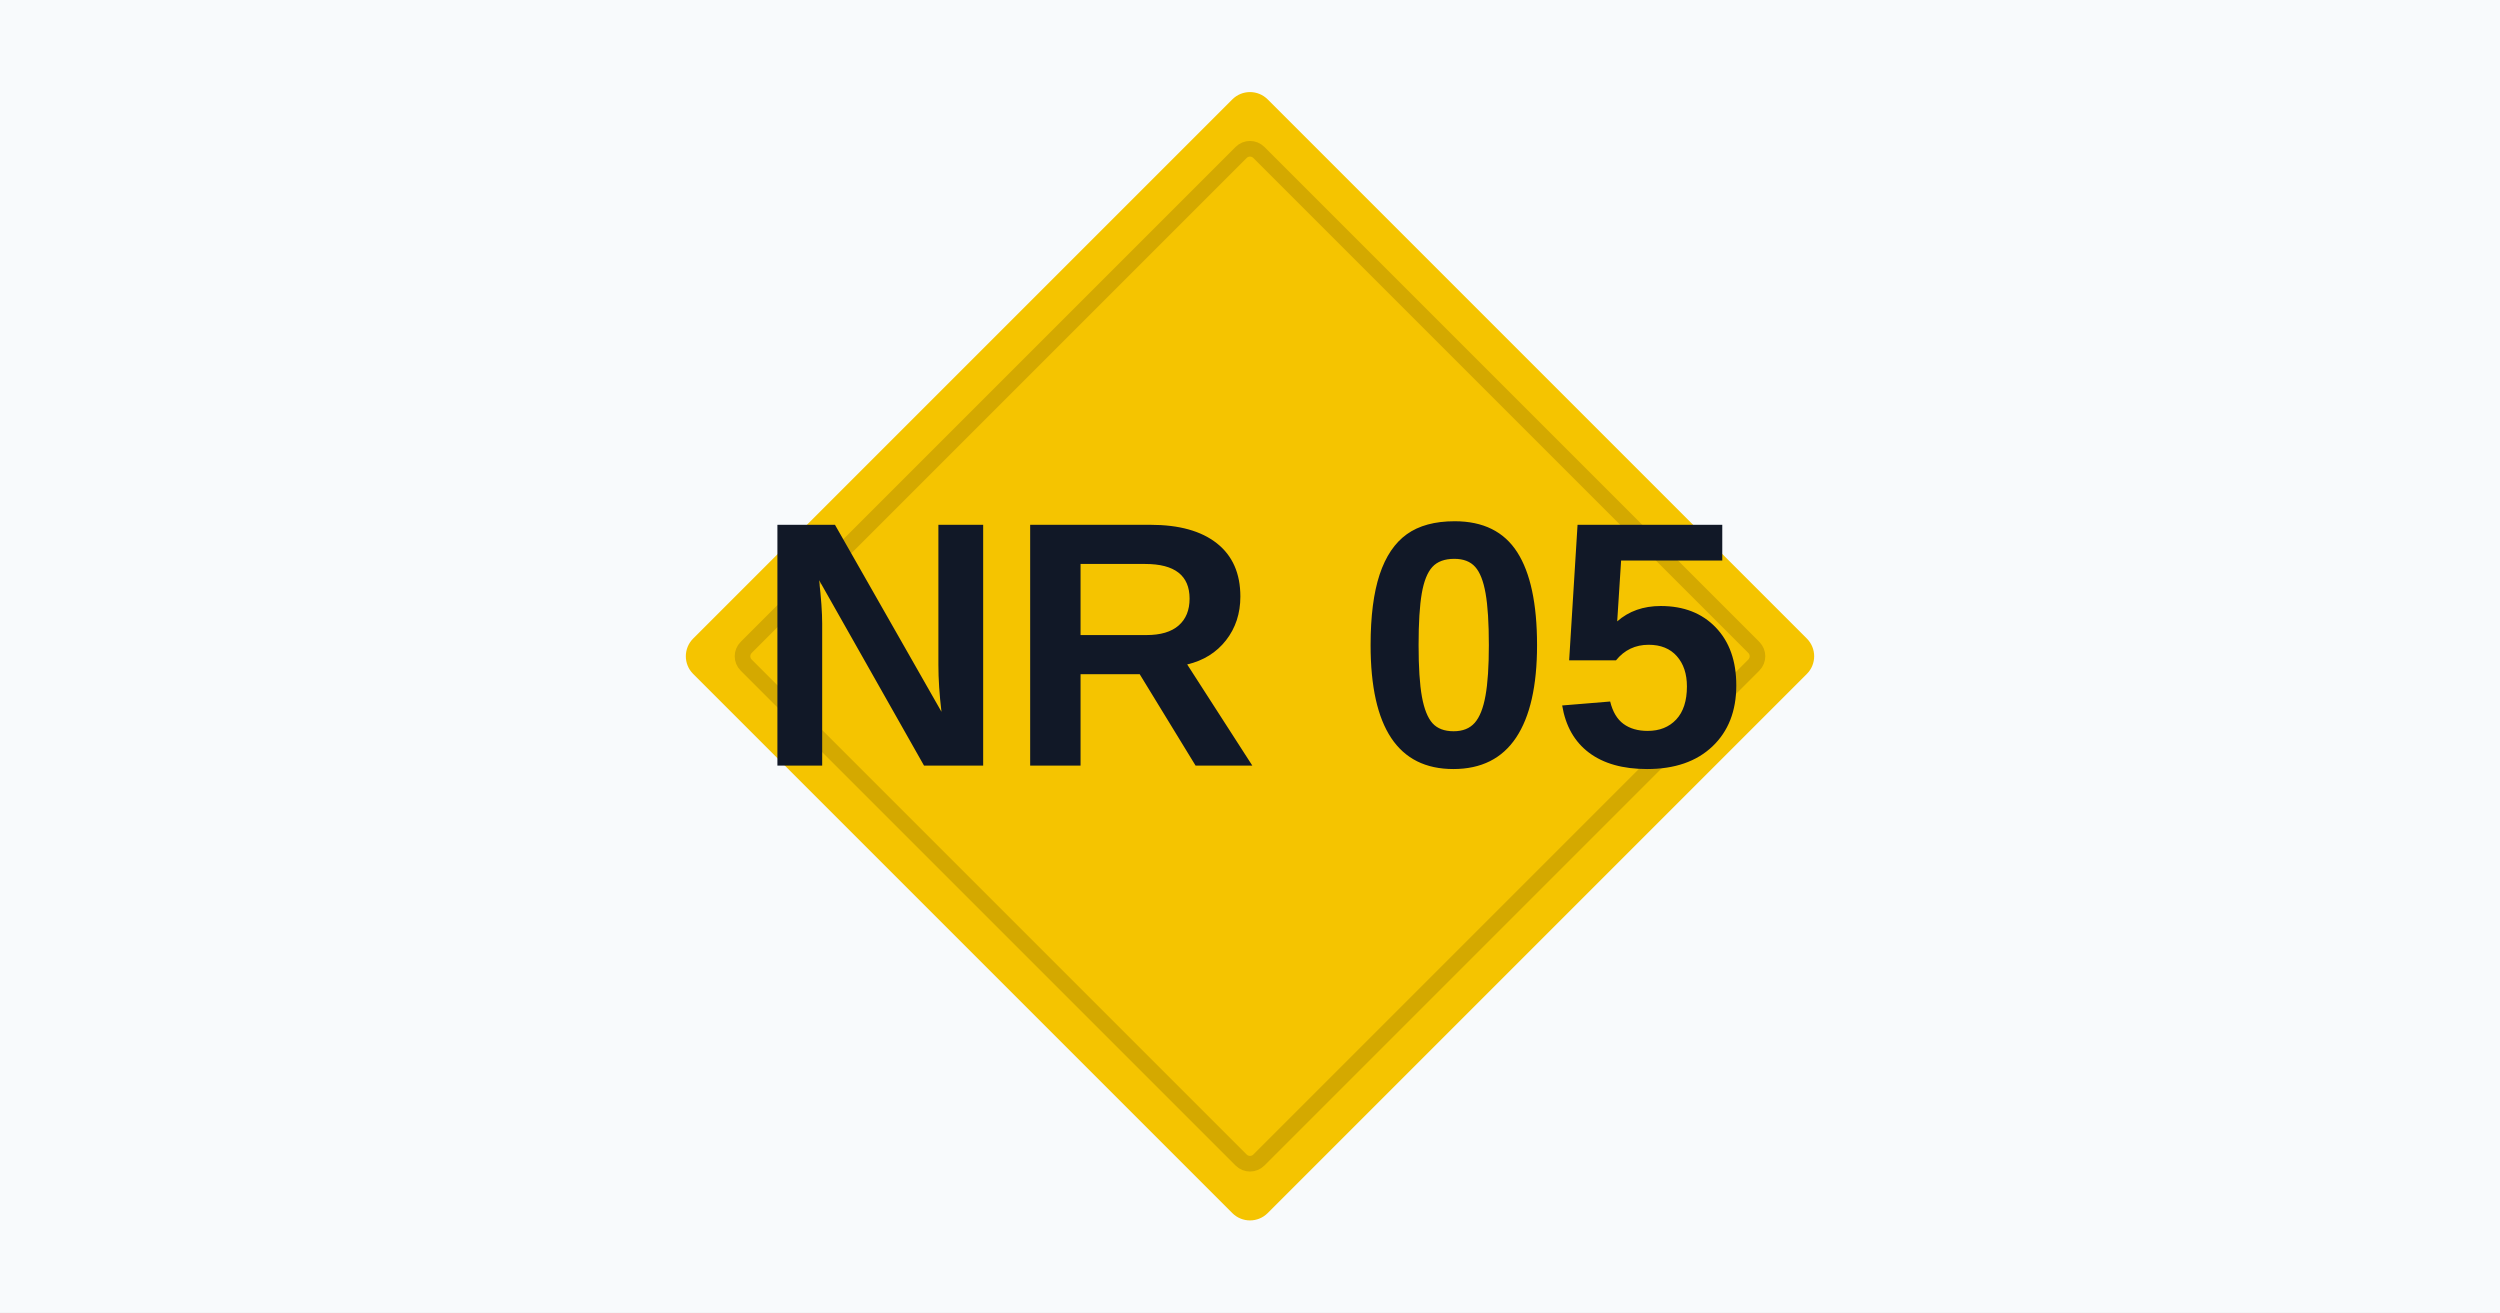
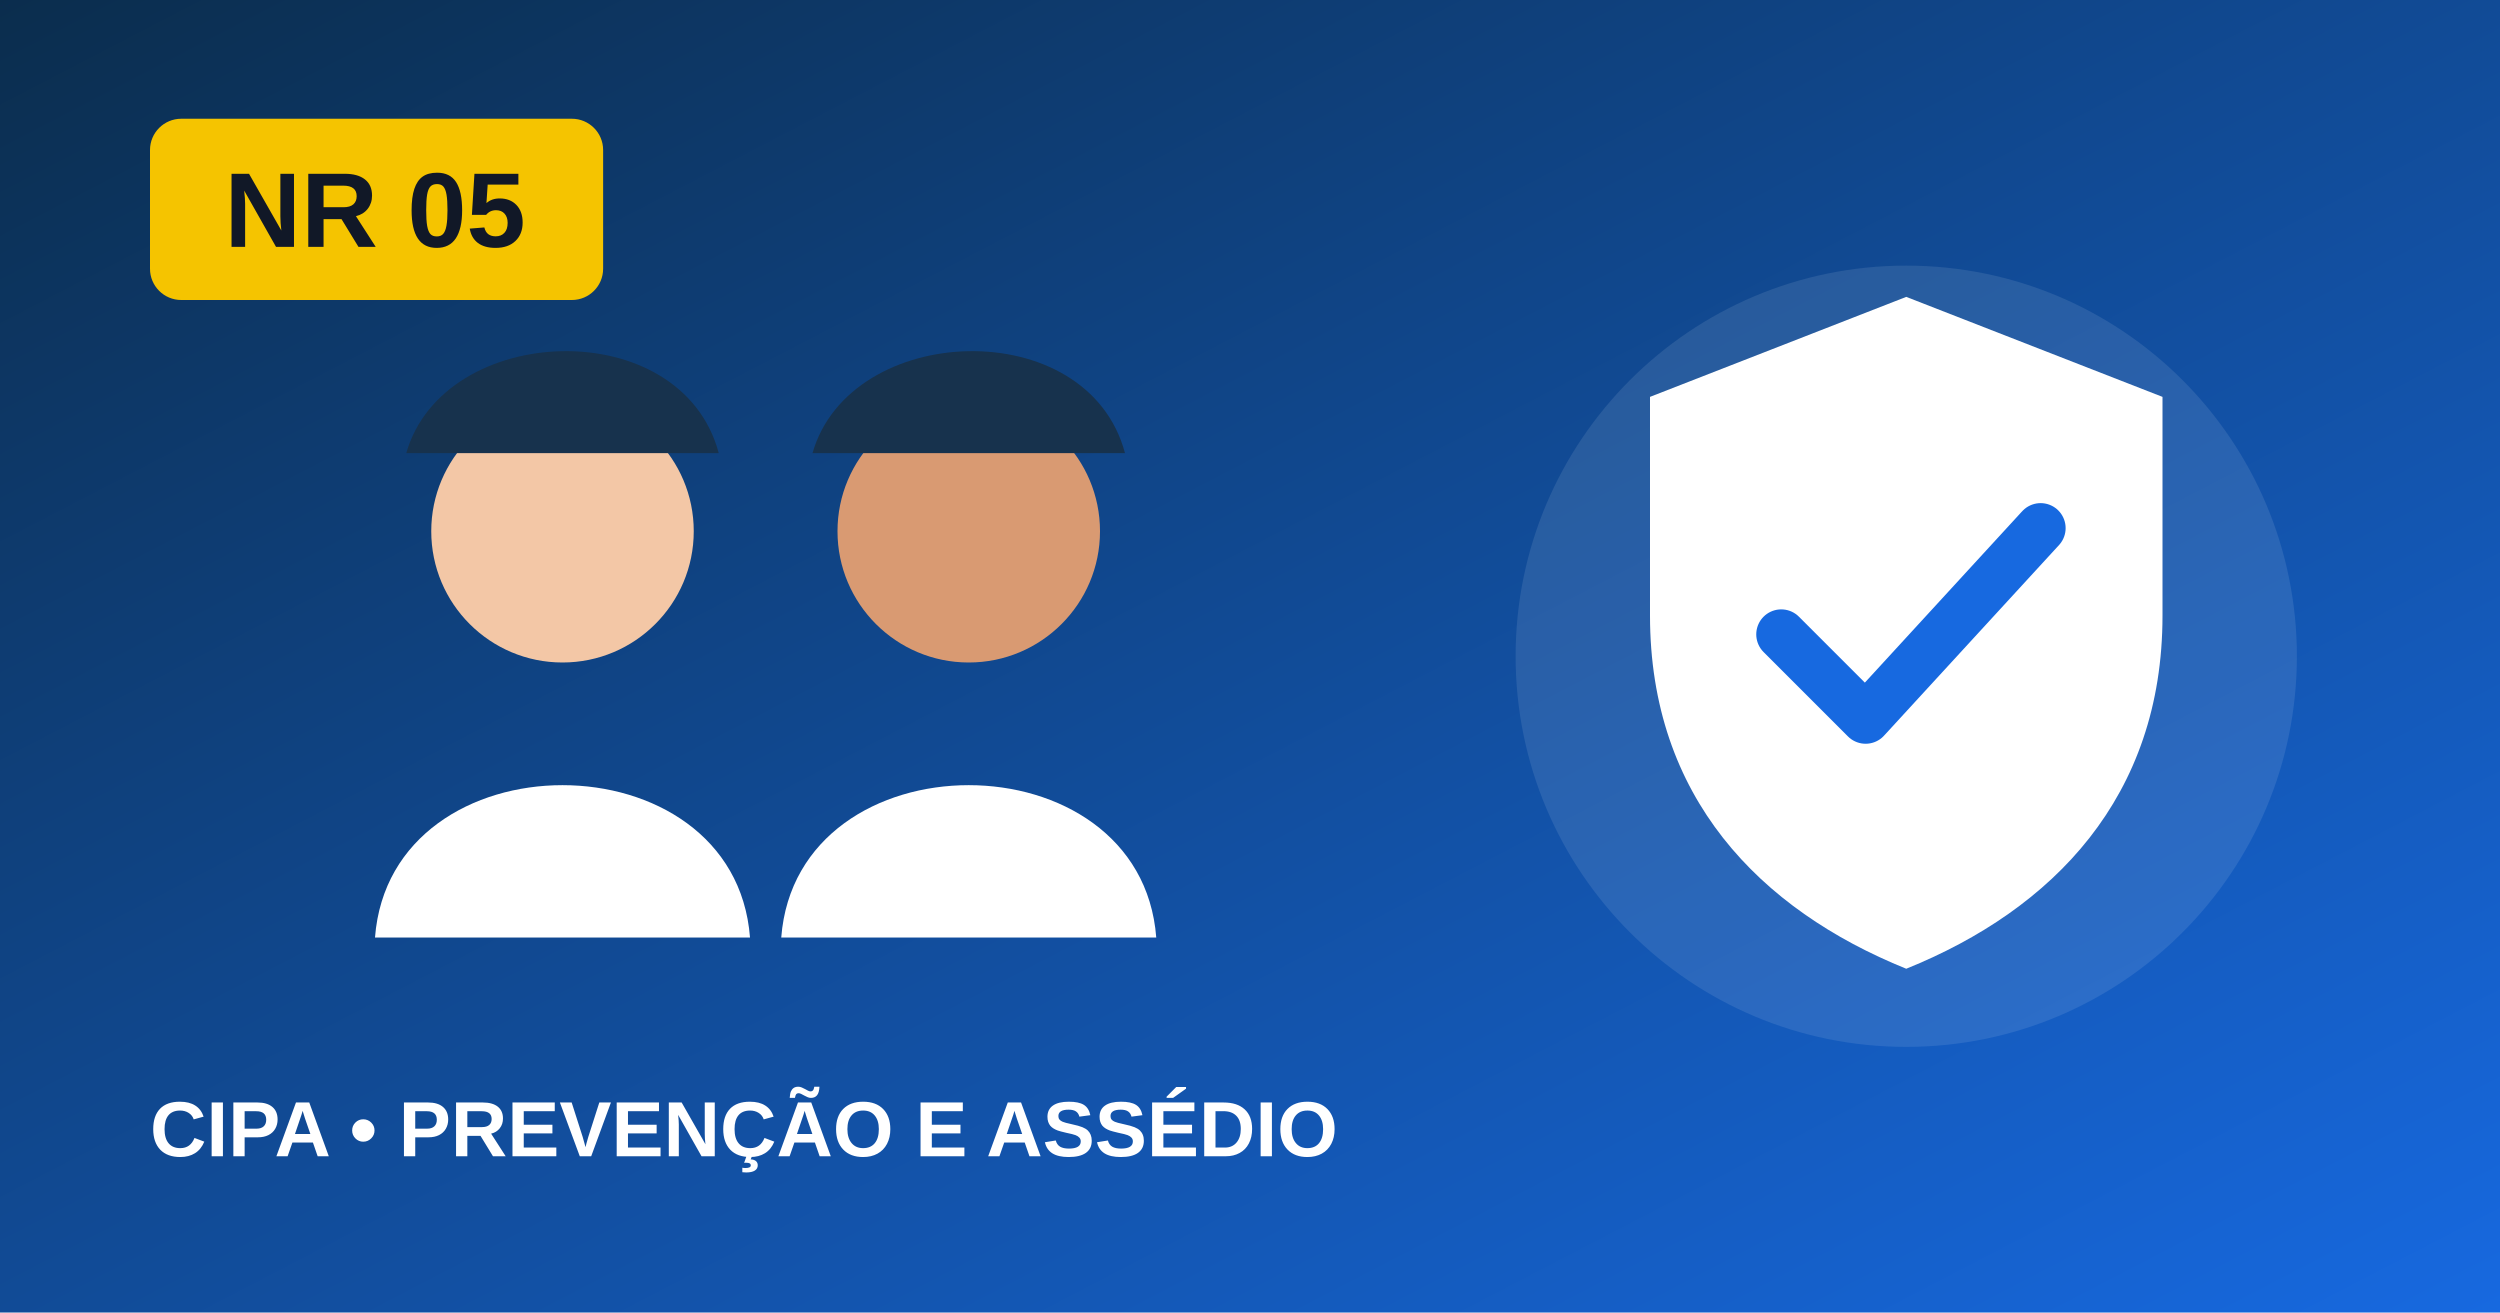
<svg xmlns="http://www.w3.org/2000/svg" viewBox="0 0 800 420">
-   <rect width="800" height="420" fill="#f8fafc" />
-   <g transform="translate(400 210) rotate(45)">
-     <rect x="-130" y="-130" width="260" height="260" rx="8" fill="#f5c400" />
-     <rect x="-116" y="-116" width="232" height="232" rx="4" fill="none" stroke="#d4a900" stroke-width="5" />
-   </g>
-   <text x="400" y="245" text-anchor="middle" font-family="Arial, Helvetica, sans-serif" font-size="112" font-weight="900" fill="#111827">NR 05</text>
+   <rect width="800" height="420" fill="#eef4fb" />
+   <rect width="800" height="420" fill="url(#g)" />
+   <defs>
+     <linearGradient id="g" x1="0" y1="0" x2="1" y2="1">
+       <stop stop-color="#0b2d4d" />
+       <stop offset="1" stop-color="#1769e0" />
+     </linearGradient>
+   </defs>
+   <circle cx="610" cy="210" r="125" fill="#fff" opacity=".1" />
+   <path d="M610 95l82 32v70c0 58-35 94-82 113-47-19-82-55-82-113v-70z" fill="#fff" />
+   <path d="M570 203l27 27 56-61" fill="none" stroke="#1769e0" stroke-width="16" stroke-linecap="round" stroke-linejoin="round" />
+   <circle cx="180" cy="170" r="42" fill="#f3c7a6" />
+   <circle cx="310" cy="170" r="42" fill="#d99a72" />
+   <path d="M120 300c5-65 115-65 120 0" fill="#fff" />
+   <path d="M250 300c5-65 115-65 120 0" fill="#fff" />
+   <path d="M130 145c12-42 88-45 100 0" fill="#17324d" />
+   <path d="M260 145c12-42 88-45 100 0" fill="#17324d" />
+   <rect x="48" y="38" width="145" height="58" rx="10" fill="#f5c400" />
+   <text x="120" y="79" text-anchor="middle" font-family="Arial" font-size="34" font-weight="900" fill="#111827">NR 05</text>
+   <text x="48" y="370" font-family="Arial" font-size="25" font-weight="700" fill="#fff">CIPA • PREVENÇÃO E ASSÉDIO</text>
</svg>
